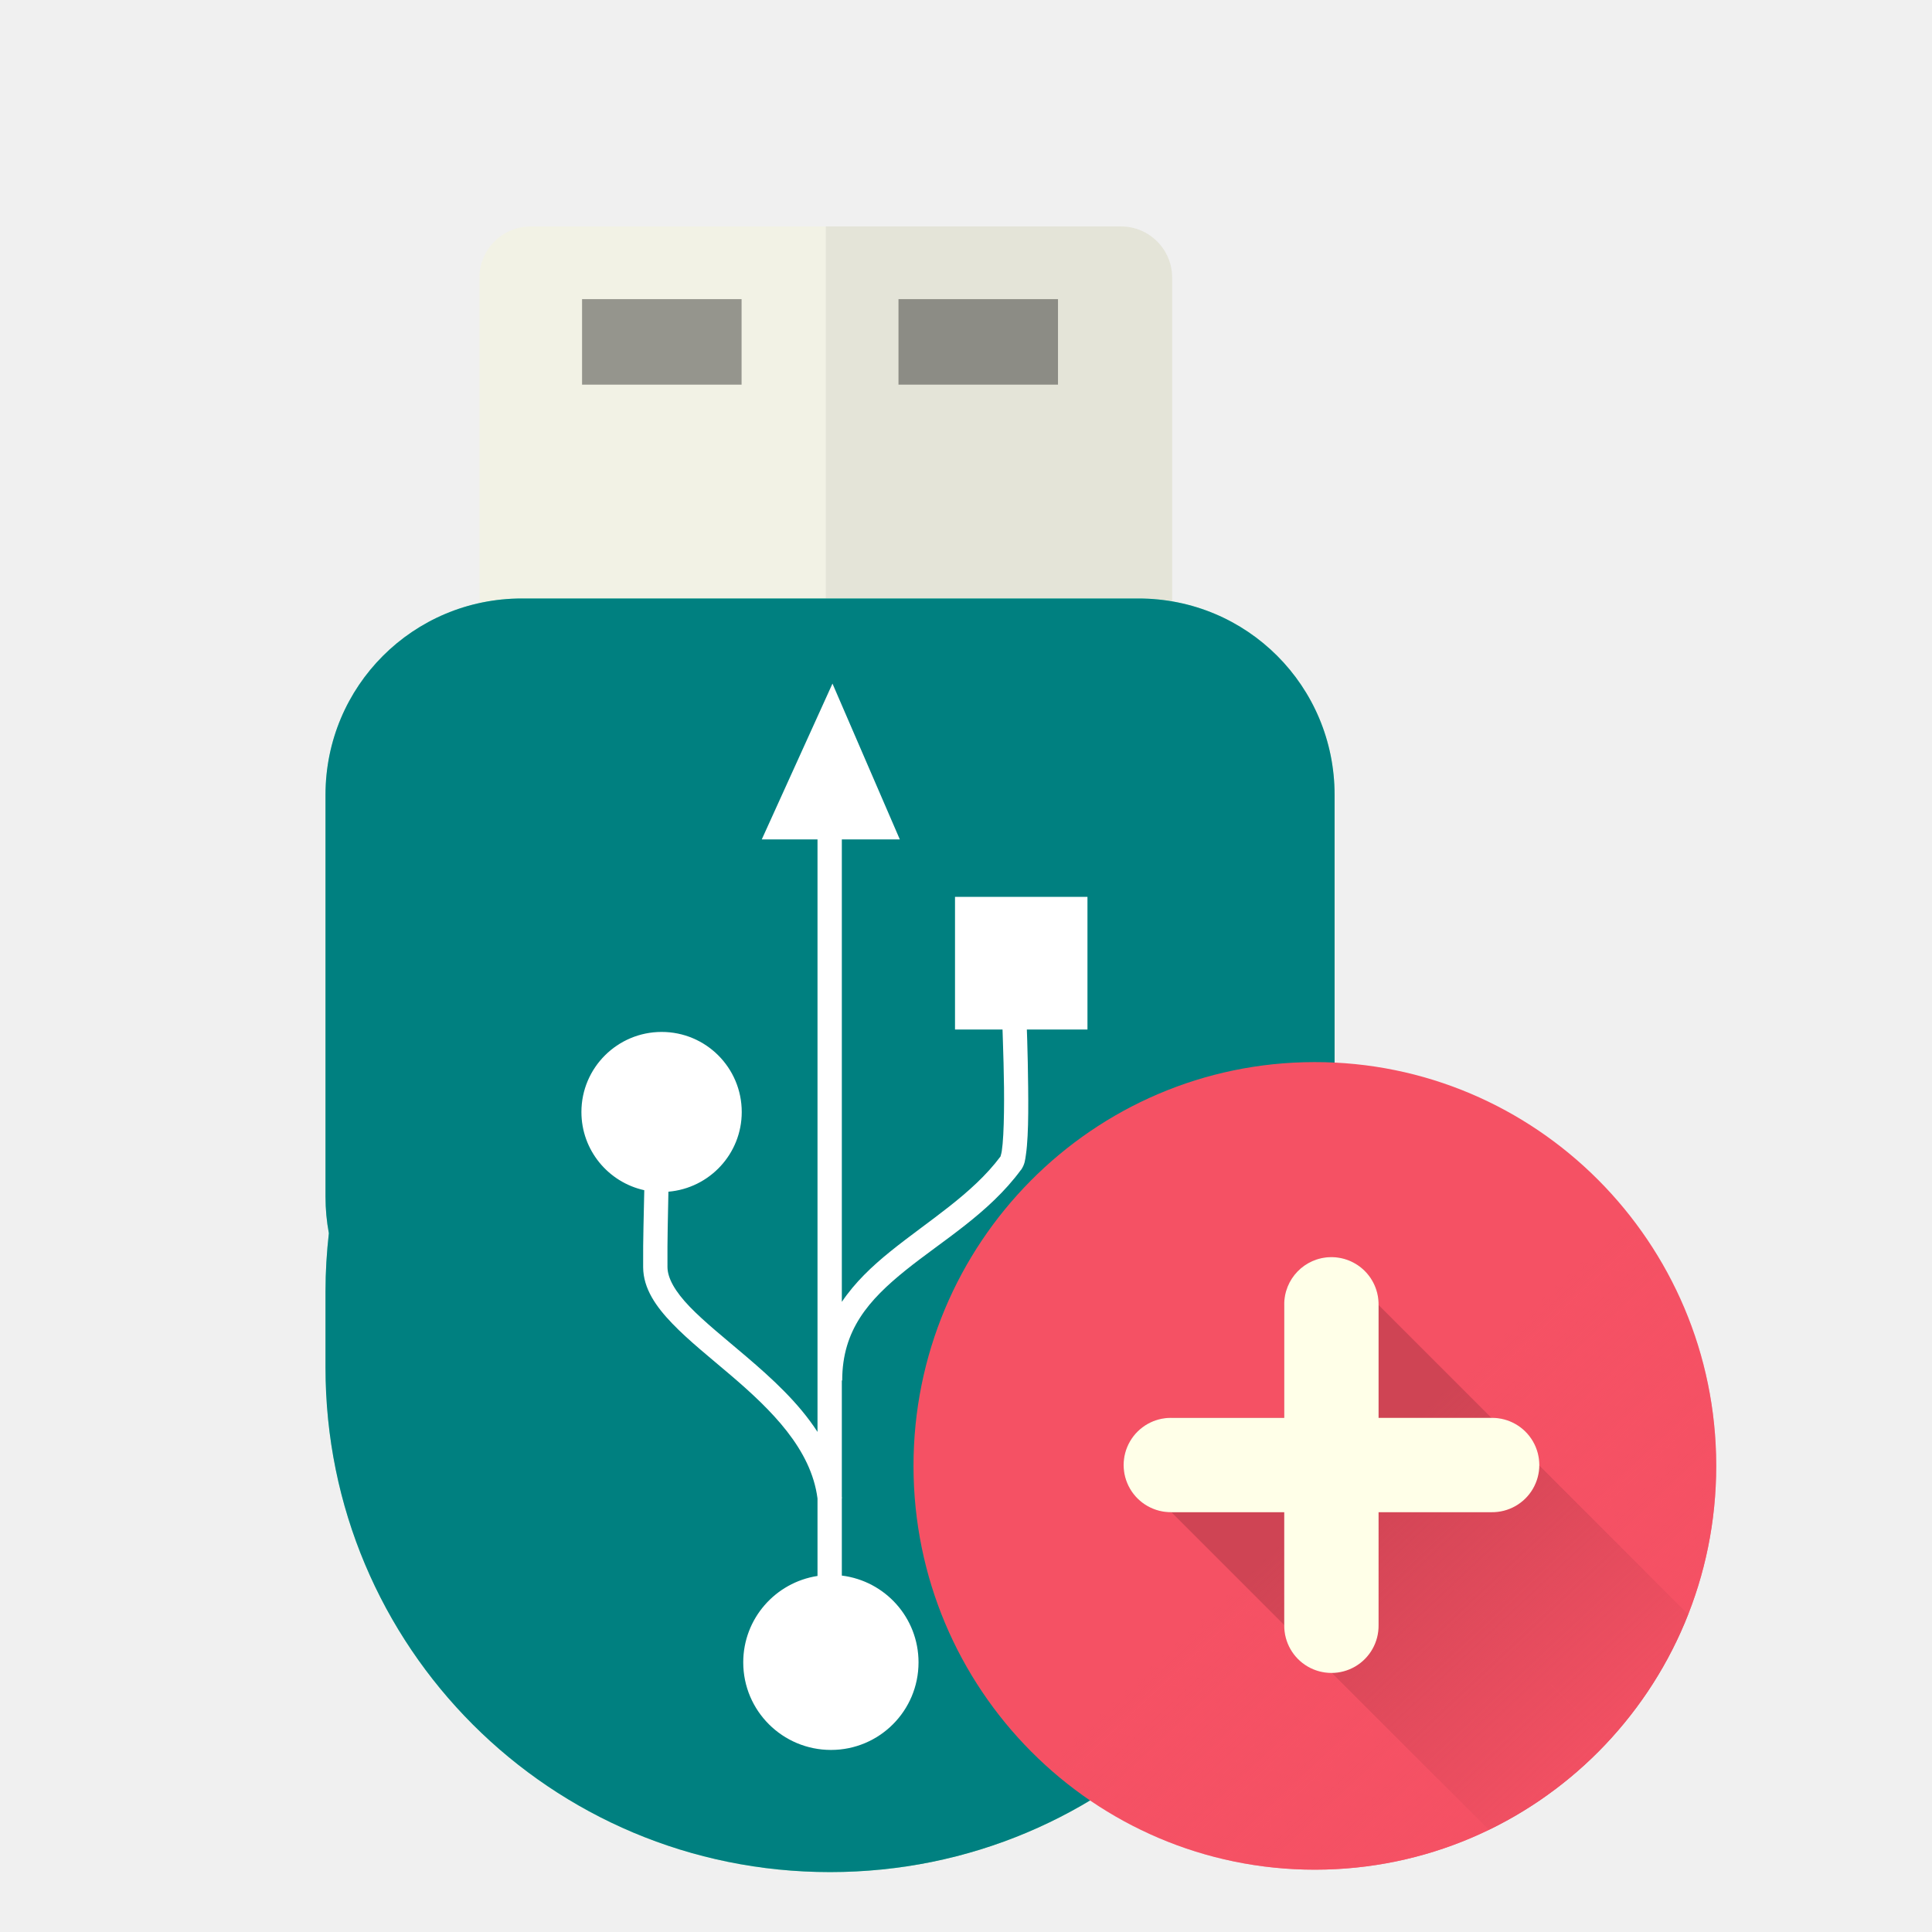
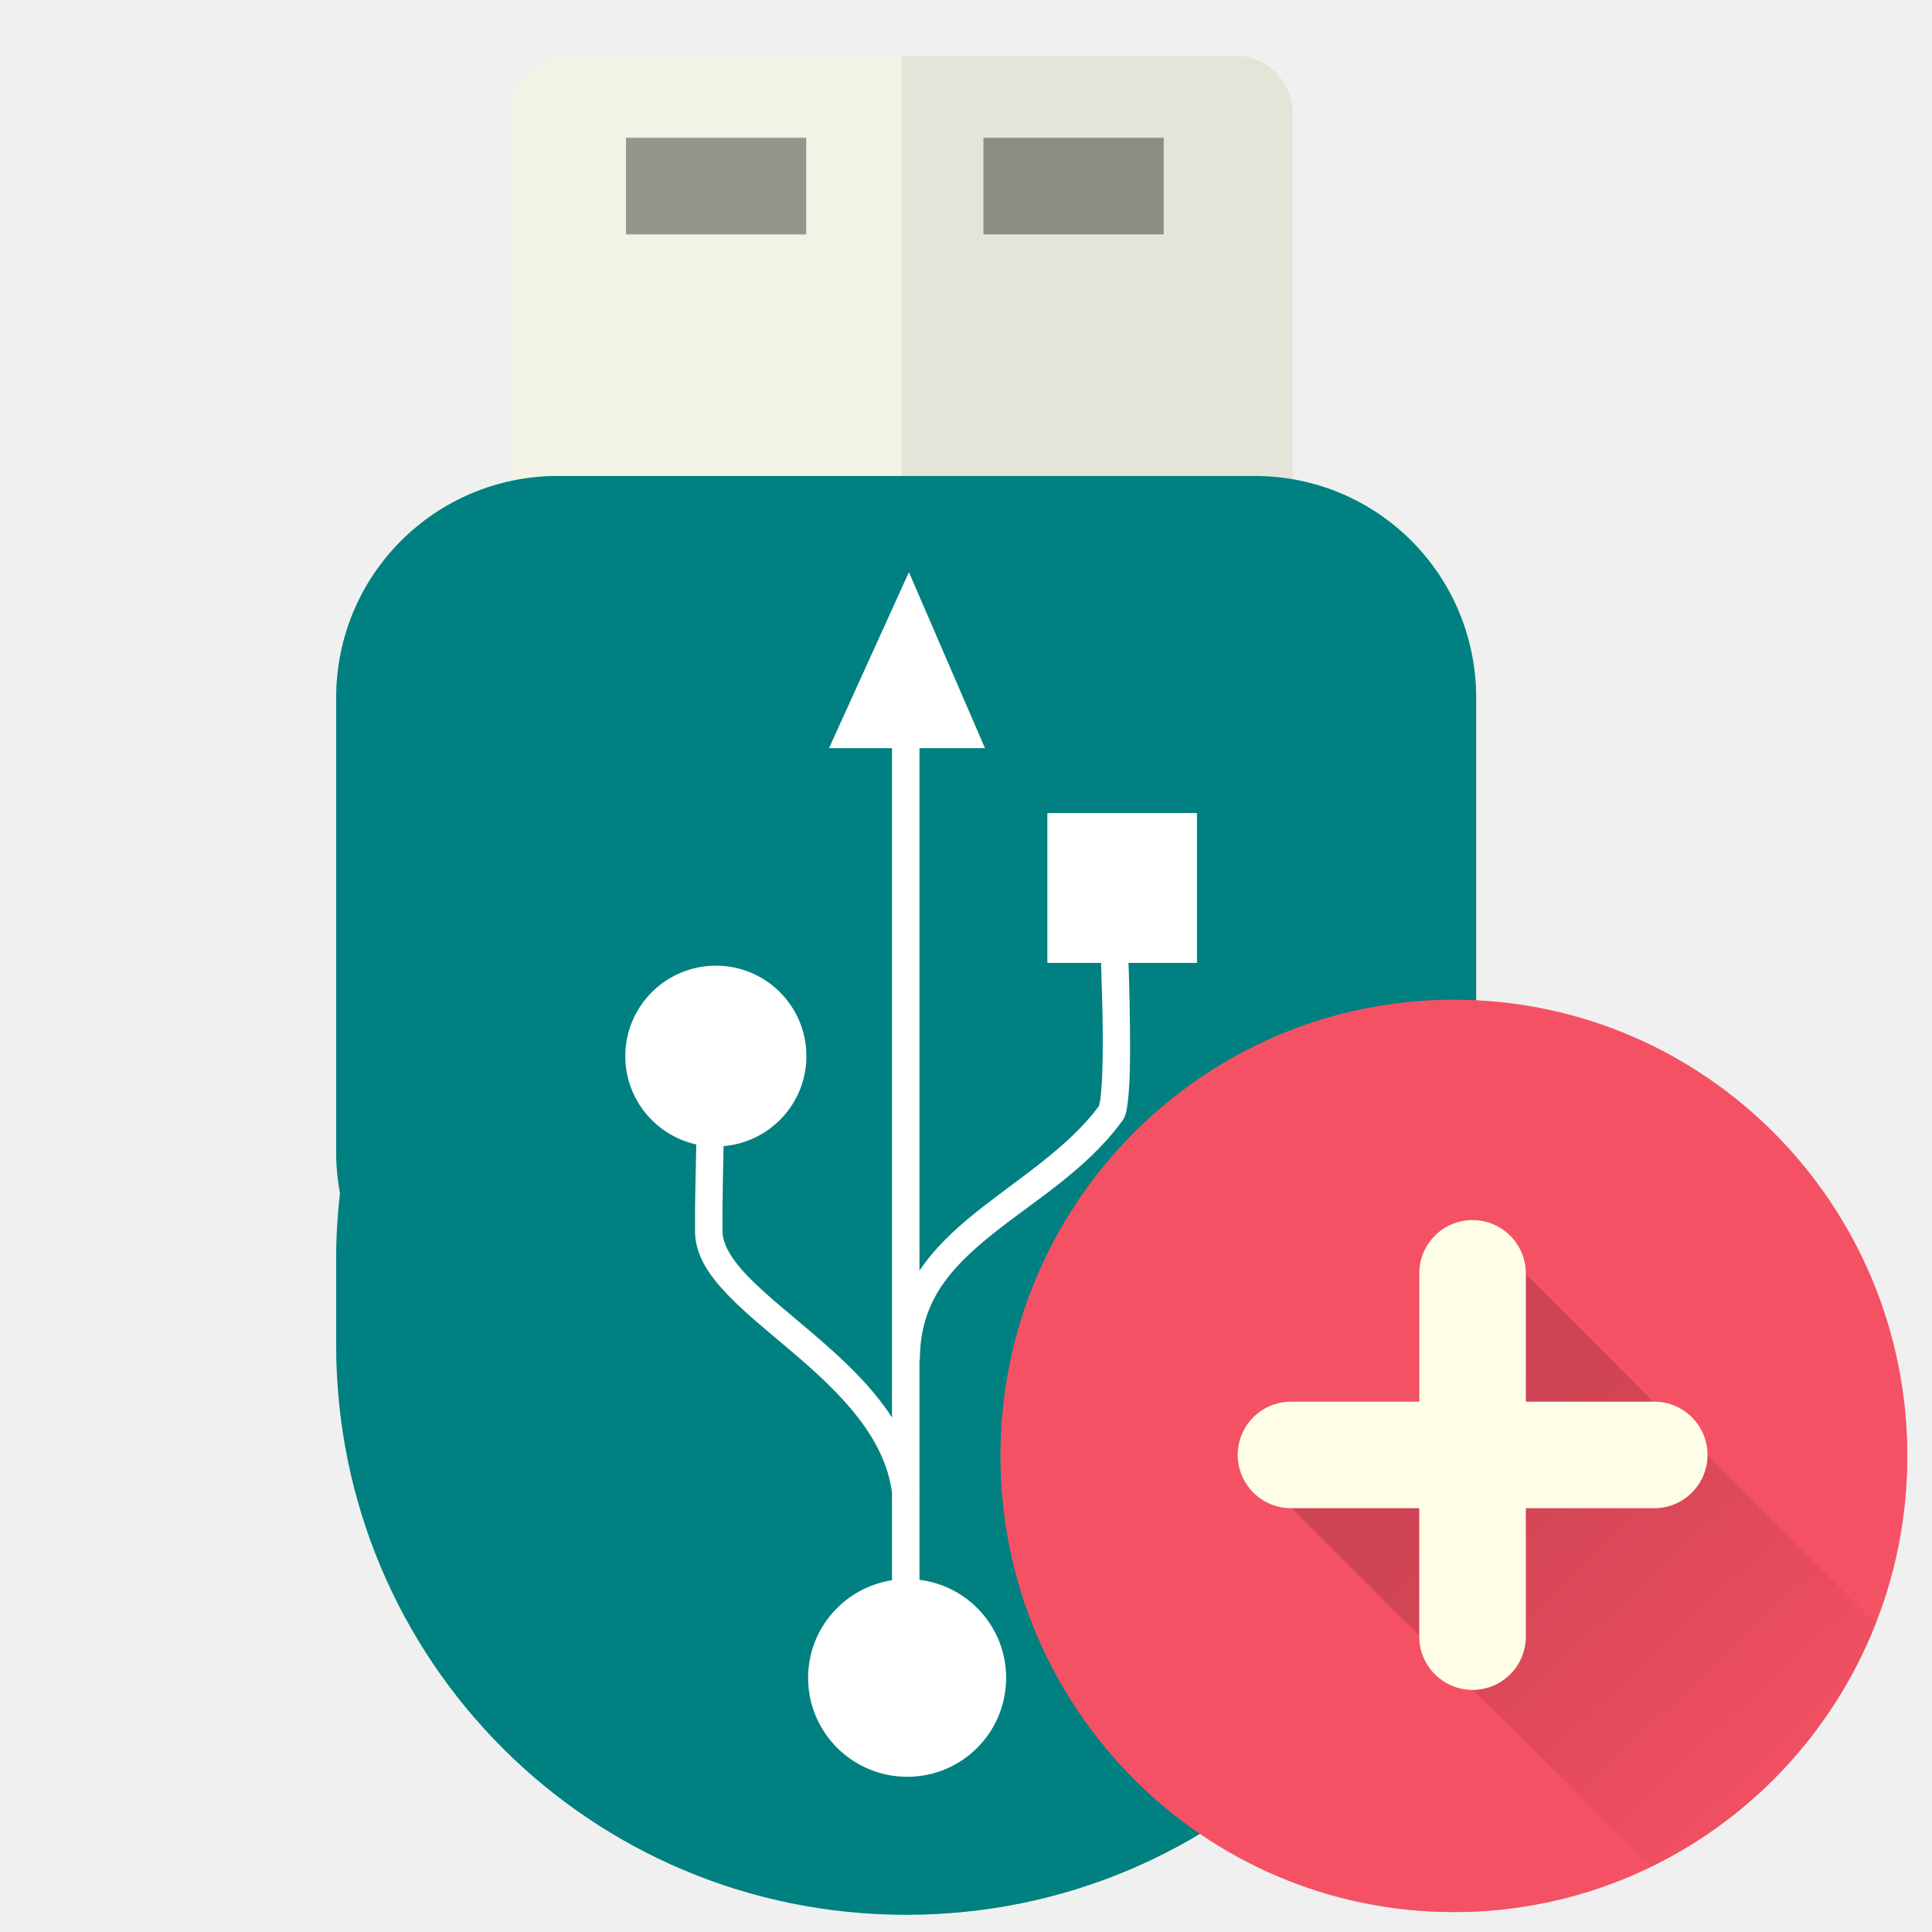
<svg xmlns="http://www.w3.org/2000/svg" xmlns:xlink="http://www.w3.org/1999/xlink" width="512" height="512" id="svg2" version="1.1">
  <defs id="defs4">
    <linearGradient id="linearGradient4803">
      <stop style="stop-color:#f55164;stop-opacity:1;" offset="0" id="stop4805" />
      <stop style="stop-color:#f55164;stop-opacity:0;" offset="1" id="stop4807" />
    </linearGradient>
    <linearGradient id="linearGradient4114">
      <stop id="stop4116" offset="0" style="stop-color:#8ef2c6;stop-opacity:1;" />
      <stop id="stop4118" offset="1" style="stop-color:#8ef2c6;stop-opacity:0;" />
    </linearGradient>
    <linearGradient id="linearGradient3783">
      <stop style="stop-color:#000000;stop-opacity:1;" offset="0" id="stop3785" />
      <stop style="stop-color:#fb5549;stop-opacity:0;" offset="1" id="stop3787" />
    </linearGradient>
    <linearGradient xlink:href="#linearGradient3783" id="linearGradient3789" x1="-3045.61" y1="379.882" x2="-1068.817" y2="1369.831" gradientUnits="userSpaceOnUse" />
    <clipPath clipPathUnits="userSpaceOnUse" id="clipPath3793">
      <path d="m -937.143,872.362 a 762.857,762.857 0 1 1 -1525.714,0 762.857,762.857 0 1 1 1525.714,0 z" id="path3795" style="fill:#fb5549;fill-opacity:1;fill-rule:evenodd;stroke:none" />
    </clipPath>
    <linearGradient xlink:href="#linearGradient3783" id="linearGradient3821" gradientUnits="userSpaceOnUse" x1="-3045.61" y1="379.882" x2="-1068.817" y2="1369.831" />
    <clipPath id="clipPath4108" clipPathUnits="userSpaceOnUse">
      <path id="path4110" d="m 138.316,698.965 c -28.833,0 -52.056,23.223 -52.056,52.056 l 0,106.492 c 0,3.304 0.309,6.538 0.892,9.668 -0.57,5.034 -0.892,10.177 -0.892,15.369 l 0,20.228 c 0,74.079 59.631,133.71 133.71,133.71 74.079,0 133.71,-59.631 133.71,-133.71 l 0,-20.228 c 0,-5.226 -0.315,-10.401 -0.892,-15.468 0.571,-3.099 0.892,-6.299 0.892,-9.568 l 0,-106.492 c 0,-28.833 -23.173,-52.056 -52.007,-52.056 l -163.357,0 z" style="color:#000000;fill:#81ff99;fill-opacity:1;fill-rule:evenodd;stroke:none;stroke-width:50.8;marker:none;visibility:visible;display:inline;overflow:visible;enable-background:accumulate" />
    </clipPath>
    <clipPath clipPathUnits="userSpaceOnUse" id="clipPath4355">
      <path id="path4357" stroke-miterlimit="2" d="m 454.813,388.273 c -0.11,-59.081 -47.789,-106.892 -106.513,-106.808 -58.723,0.084 -106.268,48.031 -106.213,107.111 0.055,59.08 47.69,106.936 106.413,106.91 58.724,-0.029 106.313,-47.931 106.313,-107.011" style="fill:#f55164;fill-opacity:1;fill-rule:evenodd;stroke:#000000;stroke-width:0;stroke-linecap:square;stroke-linejoin:miter;stroke-miterlimit:2" />
    </clipPath>
    <clipPath clipPathUnits="userSpaceOnUse" id="clipPath4797">
      <path id="path4799" stroke-miterlimit="2" d="m 454.813,928.635 c -0.11,-59.081 -47.789,-106.892 -106.513,-106.808 -58.723,0.084 -106.268,48.031 -106.213,107.111 0.055,59.08 47.69,106.936 106.413,106.91 58.724,-0.029 106.313,-47.931 106.313,-107.011" style="fill:#f55164;fill-opacity:1;fill-rule:evenodd;stroke:#000000;stroke-width:0;stroke-linecap:square;stroke-linejoin:miter;stroke-miterlimit:2" />
    </clipPath>
-     <linearGradient xlink:href="#linearGradient4803" id="linearGradient4809" x1="432.299" y1="1010.861" x2="357.939" y2="931.666" gradientUnits="userSpaceOnUse" />
+     <linearGradient xlink:href="#linearGradient4803" id="linearGradient4809" x1="432.299" y1="1010.861" x2="357.939" y2="931.666" gradientUnits="userSpaceOnUse" gradientTransform="matrix(1.129709,0,0,1.129709,-8.360287,-123.1285)" />
  </defs>
  <g id="layer1" transform="translate(0,-540.3622)">
-     <rect style="color:#000000;fill:#f2f2e5;fill-opacity:1;fill-rule:evenodd;stroke:none;stroke-width:50.8;marker:none;visibility:visible;display:inline;overflow:visible;enable-background:accumulate" id="rect3808" width="183.578" height="131.451" x="127.055" y="600.37" ry="13.598" />
-     <path style="color:#000000;fill:#000000;fill-opacity:0.06;fill-rule:evenodd;stroke:none;stroke-width:50.8;marker:none;visibility:visible;display:inline;overflow:visible;enable-background:accumulate" d="m 218.844,600.37 78.191,0 c 7.533,0 13.598,6.065 13.598,13.598 l 0,104.254 c 0,7.533 -6.065,13.598 -13.598,13.598 l -78.191,0 z" id="rect3810" />
-     <path style="color:#000000;fill:#8ef2c6;fill-opacity:1;fill-rule:evenodd;stroke:none;stroke-width:50.8;marker:none;visibility:visible;display:inline;overflow:visible;enable-background:accumulate" d="m 138.316,698.965 c -28.833,0 -52.056,23.223 -52.056,52.056 l 0,106.492 c 0,3.304 0.309,6.538 0.892,9.668 -0.57,5.034 -0.892,10.177 -0.892,15.369 l 0,20.228 c 0,74.079 59.631,133.71 133.71,133.71 74.079,0 133.71,-59.631 133.71,-133.71 l 0,-20.228 c 0,-5.226 -0.315,-10.401 -0.892,-15.468 0.571,-3.099 0.892,-6.299 0.892,-9.568 l 0,-106.492 c 0,-28.833 -23.173,-52.056 -52.007,-52.056 l -163.357,0 z" id="rect2993" />
-     <g style="opacity:0.135" clip-path="url(#clipPath4108)" id="g3905">
-       <g style="font-size:medium;font-style:normal;font-variant:normal;font-weight:normal;font-stretch:normal;text-indent:0;text-align:start;text-decoration:none;line-height:normal;letter-spacing:normal;word-spacing:normal;text-transform:none;direction:ltr;block-progression:tb;writing-mode:lr-tb;text-anchor:start;baseline-shift:baseline;color:#000000;fill:#000000;fill-opacity:1;stroke:none;stroke-width:4.057;marker:none;visibility:visible;display:inline;overflow:visible;enable-background:accumulate;font-family:Sans;-inkscape-font-specification:Sans" id="g3907">
-         <path d="M220.614 721.523L201.874 762.821L414.006 974.953L432.746 933.655Z" id="path3909" />
-         <path d="M201.874 762.821L216.648 762.821L428.78 974.953L414.006 974.953Z" id="path3911" />
-         <path d="M216.648 762.821L216.648 919.832L428.78 1131.964L428.78 974.953Z" id="path3913" />
-         <path d="M216.648 919.832C213.991 915.722 210.742 911.976 207.272 908.506L419.404 1120.638C422.874 1124.108 426.123 1127.854 428.78 1131.964Z" id="path3915" />
-         <path d="M207.272 908.506C204.19 905.423 200.932 902.559 197.759 899.853L409.891 1111.985C413.064 1114.691 416.322 1117.555 419.404 1120.638Z" id="path3917" />
-         <path d="M197.759 899.853C192.474 895.344 187.336 891.228 183.527 887.418L395.659 1099.551C399.468 1103.36 404.606 1107.476 409.891 1111.985Z" id="path3919" />
-         <path d="M183.527 887.418C183.274 887.166 183.027 886.915 182.787 886.665L394.919 1098.797C395.159 1099.047 395.406 1099.298 395.659 1099.551Z" id="path3921" />
-         <path d="M182.787 886.665C178.919 882.647 176.907 879.12 176.887 876.155L389.019 1088.287C389.039 1091.252 391.051 1094.779 394.919 1098.797Z" id="path3923" />
-         <path d="M176.887 876.155C176.833 868.256 177.017 863.255 177.135 856.175L389.267 1068.307C389.149 1075.387 388.965 1080.388 389.019 1088.287Z" id="path3925" />
-         <path d="M177.135 856.175C188.006 855.251 196.569 846.165 196.569 835.055L408.701 1047.187C408.701 1058.297 400.138 1067.383 389.267 1068.307Z" id="path3927" />
-         <path d="M196.569 835.055C196.569 828.938 193.985 823.428 189.847 819.557L401.979 1031.689C406.117 1035.56 408.701 1041.07 408.701 1047.187Z" id="path3929" />
-         <path d="M189.847 819.557C186.055 816.008 180.957 813.836 175.35 813.836L387.482 1025.968C393.089 1025.968 398.187 1028.14 401.979 1031.689Z" id="path3931" />
-         <path d="M175.35 813.836C163.627 813.836 154.082 823.332 154.082 835.055L366.214 1047.187C366.214 1035.464 375.759 1025.968 387.482 1025.968Z" id="path3933" />
-         <path d="M154.082 835.055C154.082 840.91 156.458 846.209 160.296 850.047L372.428 1062.179C368.59 1058.341 366.214 1053.042 366.214 1047.187Z" id="path3935" />
-         <path d="M160.296 850.047C163.111 852.862 166.712 854.892 170.74 855.778L382.872 1067.91C378.844 1067.024 375.243 1064.994 372.428 1062.179Z" id="path3937" />
-         <path d="M170.74 855.778C170.623 862.995 170.386 868.028 170.442 876.204L382.574 1088.336C382.518 1080.16 382.755 1075.127 382.872 1067.91Z" id="path3939" />
-         <path d="M170.442 876.204C170.481 881.845 173.845 886.627 178.176 891.127L390.308 1103.259C385.977 1098.759 382.613 1093.977 382.574 1088.336Z" id="path3941" />
-         <path d="M178.176 891.127C178.467 891.429 178.764 891.731 179.065 892.033L391.197 1104.165C390.896 1103.863 390.599 1103.561 390.308 1103.259Z" id="path3943" />
-         <path d="M179.065 892.033C183.254 896.221 188.434 900.359 193.595 904.761L405.727 1116.893C400.566 1112.491 395.386 1108.353 391.197 1104.165Z" id="path3945" />
-         <path d="M193.595 904.761C196.627 907.347 199.627 910.016 202.413 912.802L414.545 1124.934C411.759 1122.148 408.759 1119.479 405.727 1116.893Z" id="path3947" />
-         <path d="M202.413 912.802C209.642 920.031 215.437 928.052 216.648 937.482L428.78 1149.614C427.569 1140.184 421.774 1132.163 414.545 1124.934Z" id="path3949" />
-         <path d="M216.648 937.482L216.648 958.007L428.78 1170.139L428.78 1149.614Z" id="path3951" />
-         <path d="M216.648 958.007C205.511 959.722 196.966 969.294 196.966 980.912L409.098 1193.044C409.098 1181.426 417.643 1171.854 428.78 1170.139Z" id="path3953" />
-         <path d="M196.966 980.912C196.966 987.314 199.562 993.105 203.756 997.3L415.888 1209.432C411.694 1205.237 409.098 1199.446 409.098 1193.044Z" id="path3955" />
-         <path d="M203.756 997.3C207.968 1001.511 213.791 1004.114 220.218 1004.114L432.35 1216.246C425.923 1216.246 420.1 1213.643 415.888 1209.432Z" id="path3957" />
-         <path d="M220.218 1004.114C233.048 1004.114 243.42 993.741 243.42 980.912L455.552 1193.044C455.552 1205.873 445.18 1216.246 432.35 1216.246Z" id="path3959" />
-         <path d="M243.42 980.912C243.42 974.505 240.832 968.719 236.642 964.529L448.774 1176.661C452.964 1180.851 455.552 1186.637 455.552 1193.044Z" id="path3961" />
-         <path d="M236.642 964.529C233.081 960.968 228.363 958.561 223.093 957.908L435.225 1170.04C440.495 1170.693 445.213 1173.1 448.774 1176.661Z" id="path3963" />
-         <path d="M223.093 957.908L223.093 937.383L435.225 1149.515L435.225 1170.04Z" id="path3965" />
-         <path d="M223.093 937.383L223.143 937.383L435.275 1149.515L435.225 1149.515Z" id="path3967" />
-         <path d="M223.143 937.383C223.13 937.264 223.107 937.154 223.093 937.036L435.225 1149.168C435.239 1149.286 435.262 1149.396 435.275 1149.515Z" id="path3969" />
-         <path d="M223.093 937.036L223.093 906.198L435.225 1118.331L435.225 1149.168Z" id="path3971" />
-         <path d="M223.093 906.198L223.193 906.198L435.325 1118.331L435.225 1118.331Z" id="path3973" />
-         <path d="M223.193 906.198C223.193 892.786 230.253 884.854 239.999 876.997L452.131 1089.129C442.385 1096.986 435.325 1104.918 435.325 1118.331Z" id="path3975" />
-         <path d="M239.999 876.997C249.745 869.141 262.075 861.918 270.539 850.424L482.671 1062.556C474.207 1074.05 461.877 1081.273 452.131 1089.129Z" id="path3977" />
-         <path d="M270.539 850.424L270.589 850.374L482.721 1062.506L482.671 1062.556Z" id="path3979" />
-         <path d="M270.589 850.374L270.638 850.325L482.77 1062.457L482.721 1062.506Z" id="path3981" />
-         <path d="M270.638 850.325C271.603 848.872 271.663 847.785 271.878 846.358L484.01 1058.49C483.795 1059.917 483.735 1061.004 482.77 1062.457Z" id="path3983" />
-         <path d="M271.878 846.358C272.092 844.932 272.224 843.282 272.324 841.401L484.456 1053.533C484.356 1055.414 484.225 1057.064 484.01 1058.49Z" id="path3985" />
-         <path d="M272.324 841.401C272.524 837.637 272.519 833.081 272.473 828.56L484.605 1040.692C484.651 1045.213 484.656 1049.769 484.456 1053.533Z" id="path3987" />
-         <path d="M272.473 828.56C272.427 824.04 272.335 819.575 272.225 816.116L484.357 1028.248C484.467 1031.707 484.559 1036.172 484.605 1040.692Z" id="path3989" />
-         <path d="M272.225 816.116C272.174 814.522 272.16 814.299 272.125 813.191L484.258 1025.323C484.292 1026.431 484.306 1026.654 484.357 1028.248Z" id="path3991" />
-         <path d="M272.125 813.191L288.189 813.191L500.321 1025.323L484.258 1025.323Z" id="path3993" />
-         <path d="M288.189 813.191L288.189 778.041L500.321 990.173L500.321 1025.323Z" id="path3995" />
-         <path d="M288.189 778.041L253.088 778.041L465.22 990.173L500.321 990.173Z" id="path3997" />
-         <path d="M253.088 778.041L253.088 813.191L465.22 1025.323L465.22 990.173Z" id="path3999" />
-         <path d="M253.088 813.191L265.68 813.191L477.812 1025.323L465.22 1025.323Z" id="path4001" />
-         <path d="M265.68 813.191C265.716 814.26 265.727 814.676 265.78 816.315L477.912 1028.447C477.859 1026.808 477.848 1026.392 477.812 1025.323Z" id="path4003" />
-         <path d="M265.78 816.315C265.889 819.748 266.032 824.162 266.077 828.61L478.209 1040.742C478.164 1036.294 478.021 1031.88 477.912 1028.447Z" id="path4005" />
-         <path d="M266.077 828.61C266.122 833.057 266.066 837.537 265.879 841.054L478.011 1053.186C478.198 1049.669 478.254 1045.189 478.209 1040.742Z" id="path4007" />
-         <path d="M265.879 841.054C265.785 842.812 265.646 844.33 265.482 845.416L477.614 1057.548C477.778 1056.462 477.917 1054.944 478.011 1053.186Z" id="path4009" />
-         <path d="M265.482 845.416C265.364 846.202 265.127 846.797 265.135 846.854L477.267 1058.986C477.259 1058.929 477.496 1058.334 477.614 1057.548Z" id="path4011" />
-         <path d="M265.135 846.854C257.695 856.811 246.16 863.787 235.984 871.99L448.116 1084.122C458.292 1075.919 469.827 1068.943 477.267 1058.986Z" id="path4013" />
-         <path d="M235.984 871.99C231.132 875.901 226.557 880.226 223.094 885.376L435.226 1097.508C438.689 1092.358 443.264 1088.033 448.116 1084.122Z" id="path4015" />
-         <path d="M223.094 885.376L223.094 762.821L435.226 974.953L435.226 1097.508Z" id="path4017" />
-         <path d="M223.094 762.821L238.463 762.821L450.595 974.953L435.226 974.953Z" id="path4019" />
-         <path d="M238.463 762.821L220.615 721.523L432.747 933.655L450.595 974.953Z" id="path4021" />
+     <rect style="color:#000000;display:inline;overflow:visible;visibility:visible;fill:#f2f2e5;fill-opacity:1;fill-rule:evenodd;stroke:none;stroke-width:57.389;marker:none;enable-background:accumulate" id="rect3808" width="207.39" height="148.501" x="135.175" y="555.115" ry="15.362" />
+     <path style="color:#000000;display:inline;overflow:visible;visibility:visible;fill:#000000;fill-opacity:0.06;fill-rule:evenodd;stroke:none;stroke-width:57.389;marker:none;enable-background:accumulate" d="m 238.87,555.115 h 88.333 c 8.511,0 15.362,6.852 15.362,15.362 v 117.777 c 0,8.511 -6.852,15.362 -15.362,15.362 h -88.333 z" id="rect3810" />
+     <path style="color:#000000;display:inline;overflow:visible;visibility:visible;fill:#8ef2c6;fill-opacity:1;fill-rule:evenodd;stroke:none;stroke-width:57.389;marker:none;enable-background:accumulate" d="m 147.897,666.499 c -32.573,0 -58.808,26.235 -58.808,58.808 v 120.305 c 0,3.732 0.349,7.386 1.008,10.922 -0.644,5.687 -1.008,11.497 -1.008,17.362 v 22.851 c 0,83.688 67.365,151.053 151.054,151.053 83.688,0 151.054,-67.365 151.054,-151.053 v -22.851 c 0,-5.904 -0.355,-11.751 -1.008,-17.474 0.645,-3.501 1.008,-7.116 1.008,-10.81 V 725.308 c 0,-32.573 -26.179,-58.808 -58.752,-58.808 z" id="rect2993" />
+     <g style="opacity:0.135" clip-path="url(#clipPath4108)" id="g3905" transform="matrix(1.129709,0,0,1.129709,-8.360287,-123.1285)">
+       <g style="color:#000000;font-style:normal;font-variant:normal;font-weight:normal;font-stretch:normal;font-size:medium;line-height:normal;font-family:Sans;-inkscape-font-specification:Sans;text-indent:0;text-align:start;text-decoration:none;text-decoration-line:none;letter-spacing:normal;word-spacing:normal;text-transform:none;writing-mode:lr-tb;direction:ltr;baseline-shift:baseline;text-anchor:start;display:inline;overflow:visible;visibility:visible;fill:#000000;fill-opacity:1;stroke:none;stroke-width:4.057;marker:none;enable-background:accumulate" id="g3907">
+         <path d="m 220.614,721.523 -18.74,41.298 212.132,212.132 18.74,-41.298 z" id="path3909" />
+         <path d="m 201.874,762.821 h 14.774 L 428.78,974.953 h -14.774 z" id="path3911" />
+         <path d="M 216.648,762.821 V 919.832 L 428.78,1131.964 V 974.953 Z" id="path3913" />
+         <path d="m 216.648,919.832 c -2.658,-4.11 -5.906,-7.857 -9.376,-11.326 l 212.132,212.132 c 3.47,3.47 6.718,7.216 9.376,11.326 z" id="path3915" />
+         <path d="m 207.272,908.506 c -3.083,-3.083 -6.34,-5.947 -9.513,-8.653 l 212.132,212.132 c 3.173,2.706 6.43,5.571 9.513,8.653 z" id="path3917" />
+         <path d="m 197.759,899.853 c -5.286,-4.508 -10.424,-8.625 -14.233,-12.434 l 212.132,212.132 c 3.809,3.809 8.947,7.926 14.233,12.434 z" id="path3919" />
+         <path d="m 183.527,887.418 c -0.252,-0.252 -0.499,-0.504 -0.74,-0.753 l 212.132,212.132 c 0.24,0.25 0.487,0.501 0.74,0.753 z" id="path3921" />
+         <path d="m 182.787,886.665 c -3.868,-4.018 -5.88,-7.545 -5.9,-10.51 l 212.132,212.132 c 0.02,2.965 2.032,6.492 5.9,10.51 z" id="path3923" />
+         <path d="m 176.887,876.155 c -0.054,-7.898 0.13,-12.899 0.248,-19.98 L 389.267,1068.307 c -0.118,7.08 -0.302,12.081 -0.248,19.98 z" id="path3925" />
+         <path d="m 177.135,856.175 c 10.871,-0.924 19.434,-10.01 19.434,-21.12 l 212.132,212.132 c 0,11.11 -8.564,20.196 -19.434,21.12 z" id="path3927" />
+         <path d="m 196.569,835.055 c 0,-6.117 -2.585,-11.627 -6.722,-15.498 l 212.132,212.132 c 4.137,3.872 6.722,9.382 6.722,15.498 z" id="path3929" />
+         <path d="m 189.847,819.557 c -3.793,-3.549 -8.89,-5.721 -14.497,-5.721 L 387.482,1025.968 c 5.607,0 10.704,2.172 14.497,5.721 z" id="path3931" />
+         <path d="m 175.35,813.836 c -11.724,0 -21.269,9.496 -21.269,21.219 L 366.214,1047.187 c 0,-11.724 9.545,-21.219 21.269,-21.219 z" id="path3933" />
+         <path d="m 154.082,835.055 c 0,5.855 2.376,11.154 6.214,14.992 l 212.132,212.132 c -3.838,-3.838 -6.214,-9.137 -6.214,-14.992 z" id="path3935" />
+         <path d="m 160.296,850.047 c 2.815,2.815 6.416,4.844 10.444,5.731 l 212.132,212.132 c -4.028,-0.887 -7.629,-2.916 -10.444,-5.731 z" id="path3937" />
+         <path d="m 170.74,855.778 c -0.116,7.217 -0.353,12.25 -0.297,20.426 l 212.132,212.132 c -0.056,-8.176 0.181,-13.209 0.297,-20.426 z" id="path3939" />
+         <path d="m 170.442,876.204 c 0.038,5.64 3.402,10.423 7.734,14.923 L 390.308,1103.259 c -4.332,-4.5 -7.696,-9.282 -7.734,-14.923 z" id="path3941" />
+         <path d="m 178.176,891.127 c 0.291,0.302 0.587,0.604 0.889,0.906 l 212.132,212.132 c -0.302,-0.301 -0.598,-0.603 -0.889,-0.906 z" id="path3943" />
+         <path d="m 179.065,892.033 c 4.189,4.189 9.369,8.327 14.53,12.728 l 212.132,212.132 c -5.16,-4.402 -10.341,-8.54 -14.53,-12.728 z" id="path3945" />
+         <path d="m 193.595,904.761 c 3.032,2.586 6.032,5.255 8.818,8.041 l 212.132,212.132 c -2.787,-2.787 -5.786,-5.455 -8.818,-8.041 z" id="path3947" />
+         <path d="m 202.413,912.802 c 7.229,7.229 13.024,15.25 14.235,24.68 L 428.78,1149.614 c -1.211,-9.429 -7.006,-17.451 -14.235,-24.68 z" id="path3949" />
+         <path d="m 216.648,937.482 v 20.525 L 428.78,1170.139 v -20.525 z" id="path3951" />
+         <path d="m 216.648,958.007 c -11.137,1.715 -19.682,11.287 -19.682,22.905 L 409.098,1193.044 c 0,-11.617 8.545,-21.189 19.682,-22.905 z" id="path3953" />
+         <path d="m 196.966,980.912 c 0,6.403 2.595,12.193 6.79,16.388 l 212.132,212.132 c -4.195,-4.195 -6.79,-9.986 -6.79,-16.388 z" id="path3955" />
+         <path d="m 203.756,997.3 c 4.211,4.211 10.034,6.814 16.461,6.814 l 212.132,212.132 c -6.427,0 -12.25,-2.603 -16.461,-6.814 z" id="path3957" />
+         <path d="m 220.218,1004.114 c 12.83,0 23.202,-10.372 23.202,-23.202 l 212.132,212.132 c 0,12.83 -10.372,23.202 -23.202,23.202 z" id="path3959" />
+         <path d="m 243.42,980.912 c 0,-6.406 -2.588,-12.193 -6.778,-16.382 l 212.132,212.132 c 4.189,4.189 6.778,9.976 6.778,16.382 z" id="path3961" />
+         <path d="m 236.642,964.529 c -3.561,-3.561 -8.28,-5.969 -13.549,-6.622 l 212.132,212.132 c 5.269,0.653 9.988,3.06 13.549,6.622 z" id="path3963" />
+         <path d="m 223.093,957.908 v -20.525 l 212.132,212.132 v 20.525 z" id="path3965" />
+         <path d="m 223.093,937.383 h 0.05 l 212.132,212.132 h -0.05 z" id="path3967" />
+         <path d="m 223.143,937.383 c -0.013,-0.119 -0.036,-0.229 -0.05,-0.347 l 212.132,212.132 c 0.014,0.118 0.037,0.228 0.05,0.347 z" id="path3969" />
+         <path d="m 223.093,937.036 v -30.837 l 212.132,212.132 v 30.837 z" id="path3971" />
+         <path d="m 223.093,906.198 h 0.099 l 212.132,212.132 h -0.099 z" id="path3973" />
+         <path d="m 223.193,906.198 c 0,-13.412 7.061,-21.345 16.807,-29.201 l 212.132,212.132 c -9.746,7.856 -16.807,15.789 -16.807,29.201 z" id="path3975" />
+         <path d="m 239.999,876.997 c 9.746,-7.856 22.075,-15.079 30.54,-26.573 L 482.671,1062.556 c -8.464,11.494 -20.794,18.717 -30.54,26.573 z" id="path3977" />
+         <path d="m 270.539,850.424 0.05,-0.05 212.132,212.132 -0.05,0.05 z" id="path3979" />
+         <path d="m 270.589,850.374 0.05,-0.05 212.132,212.132 -0.05,0.05 z" id="path3981" />
+         <path d="m 270.638,850.325 c 0.964,-1.453 1.025,-2.54 1.239,-3.966 l 212.132,212.132 c -0.215,1.426 -0.275,2.514 -1.239,3.966 z" id="path3983" />
+         <path d="m 271.878,846.358 c 0.215,-1.426 0.346,-3.076 0.446,-4.958 l 212.132,212.132 c -0.1,1.882 -0.231,3.531 -0.446,4.958 z" id="path3985" />
+         <path d="m 272.324,841.401 c 0.2,-3.764 0.195,-8.32 0.149,-12.841 l 212.132,212.132 c 0.046,4.52 0.051,9.077 -0.149,12.841 z" id="path3987" />
+         <path d="m 272.473,828.56 c -0.046,-4.52 -0.137,-8.985 -0.248,-12.444 L 484.357,1028.248 c 0.111,3.459 0.202,7.923 0.248,12.444 z" id="path3989" />
+         <path d="m 272.225,816.116 c -0.051,-1.594 -0.064,-1.817 -0.099,-2.925 L 484.257,1025.323 c 0.035,1.108 0.048,1.331 0.099,2.925 z" id="path3991" />
+         <path d="m 272.125,813.191 h 16.063 L 500.321,1025.323 H 484.257 Z" id="path3993" />
+         <path d="m 288.189,813.191 v -35.15 l 212.132,212.132 v 35.15 z" id="path3995" />
+         <path d="m 288.189,778.041 h -35.101 l 212.132,212.132 h 35.101 z" id="path3997" />
+         <path d="m 253.088,778.041 v 35.15 l 212.132,212.132 v -35.15 z" id="path3999" />
+         <path d="m 253.088,813.191 h 12.593 l 212.132,212.132 h -12.593 z" id="path4001" />
+         <path d="m 265.68,813.191 c 0.035,1.068 0.047,1.484 0.099,3.123 l 212.132,212.132 c -0.052,-1.639 -0.064,-2.055 -0.099,-3.123 z" id="path4003" />
+         <path d="m 265.78,816.315 c 0.11,3.434 0.252,7.848 0.297,12.295 l 212.132,212.132 c -0.045,-4.447 -0.188,-8.861 -0.297,-12.295 z" id="path4005" />
+         <path d="m 266.077,828.61 c 0.045,4.447 -0.011,8.928 -0.198,12.444 L 478.011,1053.186 c 0.187,-3.516 0.244,-7.997 0.198,-12.444 z" id="path4007" />
+         <path d="m 265.879,841.054 c -0.093,1.758 -0.233,3.277 -0.397,4.363 l 212.132,212.132 c 0.164,-1.086 0.303,-2.605 0.397,-4.363 z" id="path4009" />
+         <path d="m 265.482,845.416 c -0.118,0.785 -0.355,1.381 -0.347,1.438 l 212.132,212.132 c -0.008,-0.057 0.229,-0.652 0.347,-1.438 z" id="path4011" />
+         <path d="m 265.135,846.854 c -7.44,9.957 -18.975,16.933 -29.151,25.136 l 212.132,212.132 c 10.176,-8.203 21.712,-15.179 29.151,-25.136 z" id="path4013" />
+         <path d="m 235.984,871.99 c -4.852,3.911 -9.427,8.236 -12.89,13.386 l 212.132,212.132 c 3.464,-5.149 8.038,-9.475 12.89,-13.386 z" id="path4015" />
+         <path d="M 223.094,885.376 V 762.821 l 212.132,212.132 v 122.555 z" id="path4017" />
+         <path d="M 223.094,762.821 H 238.463 L 450.595,974.953 H 435.226 Z" id="path4019" />
+         <path d="m 238.463,762.821 -17.848,-41.298 212.132,212.132 17.848,41.298 z" id="path4021" />
      </g>
-       <path id="path3879" d="m 220.614,721.523 -18.74,41.298 14.774,0 0,157.011 c -5.019,-7.761 -12.144,-14.227 -18.889,-19.98 -5.636,-4.807 -11.104,-9.169 -14.972,-13.188 -3.868,-4.018 -5.88,-7.545 -5.9,-10.51 -0.054,-7.898 0.13,-12.899 0.248,-19.98 10.871,-0.924 19.434,-10.01 19.434,-21.12 0,-11.724 -9.496,-21.219 -21.219,-21.219 -11.724,0 -21.269,9.496 -21.269,21.219 0,10.149 7.139,18.627 16.658,20.723 -0.116,7.217 -0.353,12.25 -0.297,20.426 0.038,5.64 3.402,10.423 7.734,14.923 4.332,4.5 9.887,8.915 15.419,13.634 10.898,9.295 21.375,19.657 23.053,32.721 l 0,20.525 c -11.137,1.715 -19.682,11.287 -19.682,22.905 0,12.83 10.422,23.202 23.252,23.202 12.83,0 23.202,-10.372 23.202,-23.202 0,-11.852 -8.859,-21.583 -20.327,-23.004 l 0,-20.525 0.05,0 c -0.013,-0.119 -0.036,-0.229 -0.05,-0.347 l 0,-30.837 0.099,0 c 0,-13.412 7.061,-21.345 16.807,-29.201 9.746,-7.856 22.075,-15.079 30.54,-26.573 l 0.05,-0.05 0.05,-0.05 c 0.964,-1.453 1.025,-2.54 1.239,-3.966 0.215,-1.426 0.346,-3.076 0.446,-4.958 0.2,-3.764 0.195,-8.32 0.149,-12.841 -0.046,-4.52 -0.137,-8.985 -0.248,-12.444 -0.051,-1.594 -0.064,-1.817 -0.099,-2.925 l 16.063,0 0,-35.15 -35.101,0 0,35.15 12.593,0 c 0.035,1.068 0.047,1.484 0.099,3.123 0.11,3.434 0.252,7.848 0.297,12.295 0.045,4.447 -0.011,8.928 -0.198,12.444 -0.093,1.758 -0.233,3.277 -0.397,4.363 -0.118,0.785 -0.355,1.381 -0.347,1.438 -7.44,9.957 -18.975,16.933 -29.151,25.136 -4.852,3.911 -9.427,8.236 -12.89,13.386 l 0,-122.555 15.369,0 -17.848,-41.298 z" style="font-size:medium;font-style:normal;font-variant:normal;font-weight:normal;font-stretch:normal;text-indent:0;text-align:start;text-decoration:none;line-height:normal;letter-spacing:normal;word-spacing:normal;text-transform:none;direction:ltr;block-progression:tb;writing-mode:lr-tb;text-anchor:start;baseline-shift:baseline;color:#000000;fill:#000000;fill-opacity:1;stroke:none;stroke-width:4.057;marker:none;visibility:visible;display:inline;overflow:visible;enable-background:accumulate;font-family:Sans;-inkscape-font-specification:Sans" />
+       <path id="path3879" d="m 220.614,721.523 -18.74,41.298 h 14.774 v 157.011 c -5.019,-7.761 -12.144,-14.227 -18.889,-19.98 -5.636,-4.807 -11.104,-9.169 -14.972,-13.188 -3.868,-4.018 -5.88,-7.545 -5.9,-10.51 -0.054,-7.898 0.13,-12.899 0.248,-19.98 10.871,-0.924 19.434,-10.01 19.434,-21.12 0,-11.724 -9.496,-21.219 -21.219,-21.219 -11.724,0 -21.269,9.496 -21.269,21.219 0,10.149 7.139,18.627 16.658,20.723 -0.116,7.217 -0.353,12.25 -0.297,20.426 0.038,5.64 3.402,10.423 7.734,14.923 4.332,4.5 9.887,8.915 15.419,13.634 10.898,9.295 21.375,19.657 23.053,32.721 v 20.525 c -11.137,1.715 -19.682,11.287 -19.682,22.905 0,12.83 10.422,23.202 23.252,23.202 12.83,0 23.202,-10.372 23.202,-23.202 0,-11.852 -8.859,-21.583 -20.327,-23.004 v -20.525 h 0.05 c -0.013,-0.119 -0.036,-0.229 -0.05,-0.347 v -30.837 h 0.099 c 0,-13.412 7.061,-21.345 16.807,-29.201 9.746,-7.856 22.075,-15.079 30.54,-26.573 l 0.05,-0.05 0.05,-0.05 c 0.964,-1.453 1.025,-2.54 1.239,-3.966 0.215,-1.426 0.346,-3.076 0.446,-4.958 0.2,-3.764 0.195,-8.32 0.149,-12.841 -0.046,-4.52 -0.137,-8.985 -0.248,-12.444 -0.051,-1.594 -0.064,-1.817 -0.099,-2.925 h 16.063 v -35.15 h -35.101 v 35.15 h 12.593 c 0.035,1.068 0.047,1.484 0.099,3.123 0.11,3.434 0.252,7.848 0.297,12.295 0.045,4.447 -0.011,8.928 -0.198,12.444 -0.093,1.758 -0.233,3.277 -0.397,4.363 -0.118,0.785 -0.355,1.381 -0.347,1.438 -7.44,9.957 -18.975,16.933 -29.151,25.136 -4.852,3.911 -9.427,8.236 -12.89,13.386 V 762.821 h 15.369 l -17.848,-41.298 z" style="color:#000000;font-style:normal;font-variant:normal;font-weight:normal;font-stretch:normal;font-size:medium;line-height:normal;font-family:Sans;-inkscape-font-specification:Sans;text-indent:0;text-align:start;text-decoration:none;text-decoration-line:none;letter-spacing:normal;word-spacing:normal;text-transform:none;writing-mode:lr-tb;direction:ltr;baseline-shift:baseline;text-anchor:start;display:inline;overflow:visible;visibility:visible;fill:#000000;fill-opacity:1;stroke:none;stroke-width:4.057;marker:none;enable-background:accumulate" />
    </g>
-     <path id="path4112" d="m 138.316,698.965 c -28.833,0 -52.056,23.223 -52.056,52.056 l 0,106.492 c 0,3.304 0.309,6.538 0.892,9.668 -0.57,5.034 -0.892,10.177 -0.892,15.369 l 0,20.228 c 0,74.079 59.631,133.71 133.71,133.71 74.079,0 133.71,-59.631 133.71,-133.71 l 0,-20.228 c 0,-5.226 -0.315,-10.401 -0.892,-15.468 0.571,-3.099 0.892,-6.299 0.892,-9.568 l 0,-106.492 c 0,-28.833 -23.173,-52.056 -52.007,-52.056 l -163.357,0 z" style="color:#000000;fill:#008080;fill-opacity:1;fill-rule:evenodd;stroke:none;stroke-width:50.8;marker:none;visibility:visible;display:inline;overflow:visible;enable-background:accumulate" />
-     <path style="font-size:medium;font-style:normal;font-variant:normal;font-weight:normal;font-stretch:normal;text-indent:0;text-align:start;text-decoration:none;line-height:normal;letter-spacing:normal;word-spacing:normal;text-transform:none;direction:ltr;block-progression:tb;writing-mode:lr-tb;text-anchor:start;baseline-shift:baseline;color:#000000;fill:#ffffff;fill-opacity:1;stroke:none;stroke-width:4.057;marker:none;visibility:visible;display:inline;overflow:visible;enable-background:accumulate;font-family:Sans;-inkscape-font-specification:Sans" d="m 220.614,721.523 -18.74,41.298 14.774,0 0,157.011 c -5.019,-7.761 -12.144,-14.227 -18.889,-19.98 -5.636,-4.807 -11.104,-9.169 -14.972,-13.188 -3.868,-4.018 -5.88,-7.545 -5.9,-10.51 -0.054,-7.898 0.13,-12.899 0.248,-19.98 10.871,-0.924 19.434,-10.01 19.434,-21.12 0,-11.724 -9.496,-21.219 -21.219,-21.219 -11.724,0 -21.269,9.496 -21.269,21.219 0,10.149 7.139,18.627 16.658,20.723 -0.116,7.217 -0.353,12.25 -0.297,20.426 0.038,5.64 3.402,10.423 7.734,14.923 4.332,4.5 9.887,8.915 15.419,13.634 10.898,9.295 21.375,19.657 23.053,32.721 l 0,20.525 c -11.137,1.715 -19.682,11.287 -19.682,22.905 0,12.83 10.422,23.202 23.252,23.202 12.83,0 23.202,-10.372 23.202,-23.202 0,-11.852 -8.859,-21.583 -20.327,-23.004 l 0,-20.525 0.05,0 c -0.013,-0.119 -0.036,-0.229 -0.05,-0.347 l 0,-30.837 0.099,0 c 0,-13.412 7.061,-21.345 16.807,-29.201 9.746,-7.856 22.075,-15.079 30.54,-26.573 l 0.05,-0.05 0.05,-0.05 c 0.964,-1.453 1.025,-2.54 1.239,-3.966 0.215,-1.426 0.346,-3.076 0.446,-4.958 0.2,-3.764 0.195,-8.32 0.149,-12.841 -0.046,-4.52 -0.137,-8.985 -0.248,-12.444 -0.051,-1.594 -0.064,-1.817 -0.099,-2.925 l 16.063,0 0,-35.15 -35.101,0 0,35.15 12.593,0 c 0.035,1.068 0.047,1.484 0.099,3.123 0.11,3.434 0.252,7.848 0.297,12.295 0.045,4.447 -0.011,8.928 -0.198,12.444 -0.093,1.758 -0.233,3.277 -0.397,4.363 -0.118,0.785 -0.355,1.381 -0.347,1.438 -7.44,9.957 -18.975,16.933 -29.151,25.136 -4.852,3.911 -9.427,8.236 -12.89,13.386 l 0,-122.555 15.369,0 -17.848,-41.298 z" id="path2766" />
-     <rect style="color:#000000;fill:#000000;fill-opacity:0.385;fill-rule:evenodd;stroke:none;stroke-width:50.8;marker:none;visibility:visible;display:inline;overflow:visible;enable-background:accumulate" id="rect3813" width="42.274" height="22.664" x="154.252" y="619.634" ry="0" />
-     <rect ry="0" y="619.634" x="238.108" height="22.664" width="42.274" id="rect3815" style="color:#000000;fill:#000000;fill-opacity:0.385;fill-rule:evenodd;stroke:none;stroke-width:50.8;marker:none;visibility:visible;display:inline;overflow:visible;enable-background:accumulate" />
-     <path style="fill:#f55164;fill-opacity:1;fill-rule:evenodd;stroke:#000000;stroke-width:0;stroke-linecap:square;stroke-linejoin:miter;stroke-miterlimit:2" d="m 454.813,928.635 c -0.11,-59.081 -47.789,-106.892 -106.513,-106.808 -58.723,0.084 -106.268,48.031 -106.213,107.111 0.055,59.08 47.69,106.936 106.413,106.91 58.724,-0.029 106.313,-47.931 106.313,-107.011" stroke-miterlimit="2" id="shape01" />
-     <g id="g4672" clip-path="url(#clipPath4797)" style="opacity:0.157">
-       <g id="g4674" style="font-size:medium;font-style:normal;font-variant:normal;font-weight:normal;font-stretch:normal;text-indent:0;text-align:start;text-decoration:none;line-height:normal;letter-spacing:normal;word-spacing:normal;text-transform:none;direction:ltr;block-progression:tb;writing-mode:lr-tb;text-anchor:start;baseline-shift:baseline;color:#000000;fill:#000000;fill-opacity:1;stroke:none;stroke-width:25;marker:none;visibility:visible;display:inline;overflow:visible;enable-background:accumulate;font-family:Sans;-inkscape-font-specification:Sans">
-         <path id="path4676" d="M340.336 886.206L340.336 916.112L411.047 986.823L411.047 956.917Z" />
-         <path id="path4678" d="M340.336 916.112L310.43 916.112L381.141 986.823L411.047 986.823Z" />
-         <path id="path4680" d="M310.43 941.112L340.336 941.112L411.047 1011.823L381.141 1011.823Z" />
-         <path id="path4682" d="M340.336 941.112L340.336 971.05L411.047 1041.76L411.047 1011.823Z" />
-         <path id="path4684" d="M365.336 971.05L365.336 941.112L436.047 1011.823L436.047 1041.76Z" />
-         <path id="path4686" d="M365.336 941.112L395.274 941.112L465.985 1011.823L436.047 1011.823Z" />
-         <path id="path4688" d="M395.274 916.112L365.336 916.112L436.047 986.823L465.985 986.823Z" />
-         <path id="path4690" d="M365.336 916.112L365.336 886.206L436.047 956.917L436.047 986.823Z" />
+     <path id="path4112" d="m 147.897,666.499 c -32.573,0 -58.808,26.235 -58.808,58.808 v 120.305 c 0,3.732 0.349,7.386 1.008,10.922 -0.644,5.687 -1.008,11.497 -1.008,17.362 v 22.851 c 0,83.688 67.365,151.053 151.054,151.053 83.688,0 151.054,-67.365 151.054,-151.053 v -22.851 c 0,-5.904 -0.355,-11.751 -1.008,-17.474 0.645,-3.501 1.008,-7.116 1.008,-10.81 V 725.308 c 0,-32.573 -26.179,-58.808 -58.752,-58.808 z" style="color:#000000;display:inline;overflow:visible;visibility:visible;fill:#008080;fill-opacity:1;fill-rule:evenodd;stroke:none;stroke-width:57.389;marker:none;enable-background:accumulate" />
+     <path style="color:#000000;font-style:normal;font-variant:normal;font-weight:normal;font-stretch:normal;font-size:medium;line-height:normal;font-family:Sans;-inkscape-font-specification:Sans;text-indent:0;text-align:start;text-decoration:none;text-decoration-line:none;letter-spacing:normal;word-spacing:normal;text-transform:none;writing-mode:lr-tb;direction:ltr;baseline-shift:baseline;text-anchor:start;display:inline;overflow:visible;visibility:visible;fill:#ffffff;fill-opacity:1;stroke:none;stroke-width:4.583;marker:none;enable-background:accumulate" d="m 240.87,691.983 -21.171,46.655 h 16.69 v 177.377 c -5.67,-8.768 -13.719,-16.072 -21.339,-22.571 -6.367,-5.431 -12.545,-10.359 -16.914,-14.898 -4.37,-4.54 -6.642,-8.524 -6.665,-11.874 -0.061,-8.923 0.147,-14.573 0.28,-22.571 12.281,-1.044 21.955,-11.309 21.955,-23.859 0,-13.244 -10.727,-23.971 -23.971,-23.971 -13.244,0 -24.027,10.727 -24.027,23.971 0,11.466 8.065,21.043 18.819,23.411 -0.131,8.153 -0.399,13.839 -0.336,23.075 0.043,6.372 3.844,11.775 8.737,16.858 4.893,5.084 11.169,10.072 17.418,15.402 12.311,10.501 24.148,22.207 26.044,36.965 v 23.187 c -12.582,1.938 -22.235,12.751 -22.235,25.876 0,14.494 11.774,26.212 26.268,26.212 14.494,0 26.212,-11.718 26.212,-26.212 0,-13.39 -10.008,-24.382 -22.963,-25.988 v -23.187 h 0.056 c -0.014,-0.134 -0.04,-0.259 -0.056,-0.392 v -34.837 h 0.112 c 0,-15.152 7.977,-24.113 18.987,-32.989 11.01,-8.875 24.939,-17.035 34.501,-30.02 l 0.056,-0.056 0.056,-0.056 c 1.089,-1.641 1.158,-2.869 1.4,-4.481 0.243,-1.611 0.391,-3.475 0.504,-5.601 0.226,-4.252 0.22,-9.399 0.168,-14.506 -0.052,-5.107 -0.155,-10.15 -0.28,-14.058 -0.058,-1.801 -0.073,-2.053 -0.112,-3.304 h 18.147 v -39.71 h -39.654 v 39.71 h 14.226 c 0.04,1.207 0.053,1.677 0.112,3.529 0.124,3.879 0.285,8.866 0.336,13.89 0.051,5.024 -0.013,10.086 -0.224,14.058 -0.106,1.986 -0.263,3.702 -0.448,4.929 -0.134,0.887 -0.401,1.56 -0.392,1.624 -8.405,11.248 -21.437,19.129 -32.933,28.396 -5.481,4.418 -10.649,9.305 -14.562,15.122 V 738.637 h 17.362 l -20.163,-46.655 z" id="path2766" />
+     <rect style="color:#000000;display:inline;overflow:visible;visibility:visible;fill:#000000;fill-opacity:0.385;fill-rule:evenodd;stroke:none;stroke-width:57.389;marker:none;enable-background:accumulate" id="rect3813" width="47.757" height="25.604" x="165.899" y="576.878" ry="0" />
+     <rect ry="0" y="576.878" x="260.633" height="25.604" width="47.757" id="rect3815" style="color:#000000;display:inline;overflow:visible;visibility:visible;fill:#000000;fill-opacity:0.385;fill-rule:evenodd;stroke:none;stroke-width:57.389;marker:none;enable-background:accumulate" />
+     <path style="fill:#f55164;fill-opacity:1;fill-rule:evenodd;stroke:#000000;stroke-width:0;stroke-linecap:square;stroke-linejoin:miter;stroke-miterlimit:2" d="m 505.446,925.96 c -0.124,-66.744 -53.988,-120.757 -120.329,-120.663 -66.34,0.095 -120.052,54.261 -119.99,121.004 0.062,66.744 53.876,120.807 120.216,120.777 66.341,-0.033 120.103,-54.148 120.103,-120.892" stroke-miterlimit="2" id="shape01" />
+     <g id="g4672" clip-path="url(#clipPath4797)" style="opacity:0.157" transform="matrix(1.129709,0,0,1.129709,-8.360287,-123.1285)">
+       <g id="g4674" style="color:#000000;font-style:normal;font-variant:normal;font-weight:normal;font-stretch:normal;font-size:medium;line-height:normal;font-family:Sans;-inkscape-font-specification:Sans;text-indent:0;text-align:start;text-decoration:none;text-decoration-line:none;letter-spacing:normal;word-spacing:normal;text-transform:none;writing-mode:lr-tb;direction:ltr;baseline-shift:baseline;text-anchor:start;display:inline;overflow:visible;visibility:visible;fill:#000000;fill-opacity:1;stroke:none;stroke-width:25;marker:none;enable-background:accumulate">
+         <path id="path4676" d="m 340.336,886.206 v 29.906 l 70.711,70.711 v -29.906 z" />
+         <path id="path4678" d="m 340.336,916.112 h -29.906 l 70.711,70.711 h 29.906 z" />
+         <path id="path4680" d="m 310.43,941.112 h 29.906 l 70.711,70.711 h -29.906 z" />
+         <path id="path4682" d="m 340.336,941.112 v 29.938 l 70.711,70.711 v -29.938 z" />
+         <path id="path4684" d="m 365.336,971.05 v -29.938 l 70.711,70.711 v 29.938 z" />
+         <path id="path4686" d="m 365.336,941.112 h 29.938 l 70.711,70.711 h -29.938 z" />
+         <path id="path4688" d="m 395.274,916.112 h -29.938 l 70.711,70.711 h 29.938 z" />
+         <path id="path4690" d="m 365.336,916.112 v -29.906 l 70.711,70.711 v 29.906 z" />
      </g>
-       <path style="font-size:medium;font-style:normal;font-variant:normal;font-weight:normal;font-stretch:normal;text-indent:0;text-align:start;text-decoration:none;line-height:normal;letter-spacing:normal;word-spacing:normal;text-transform:none;direction:ltr;block-progression:tb;writing-mode:lr-tb;text-anchor:start;baseline-shift:baseline;color:#000000;fill:#000000;fill-opacity:1;stroke:none;stroke-width:25;marker:none;visibility:visible;display:inline;overflow:visible;enable-background:accumulate;font-family:Sans;-inkscape-font-specification:Sans" d="m 352.649,873.518 a 12.501,12.501 0 0 0 -12.312,12.688 l 0,29.906 -29.906,0 a 12.501,12.501 0 1 0 0,25 l 29.906,0 0,29.938 a 12.501,12.501 0 1 0 25,0 l 0,-29.938 29.938,0 a 12.501,12.501 0 1 0 0,-25 l -29.938,0 0,-29.906 a 12.501,12.501 0 0 0 -12.688,-12.688 z" id="path4577" />
+       <path style="color:#000000;font-style:normal;font-variant:normal;font-weight:normal;font-stretch:normal;font-size:medium;line-height:normal;font-family:Sans;-inkscape-font-specification:Sans;text-indent:0;text-align:start;text-decoration:none;text-decoration-line:none;letter-spacing:normal;word-spacing:normal;text-transform:none;writing-mode:lr-tb;direction:ltr;baseline-shift:baseline;text-anchor:start;display:inline;overflow:visible;visibility:visible;fill:#000000;fill-opacity:1;stroke:none;stroke-width:25;marker:none;enable-background:accumulate" d="m 352.649,873.518 a 12.501,12.501 0 0 0 -12.312,12.688 v 29.906 h -29.906 a 12.501,12.501 0 1 0 0,25 h 29.906 v 29.938 a 12.501,12.501 0 1 0 25,0 v -29.938 h 29.938 a 12.501,12.501 0 1 0 0,-25 h -29.938 v -29.906 a 12.501,12.501 0 0 0 -12.688,-12.688 z" id="path4577" />
    </g>
-     <path id="path4801" stroke-miterlimit="2" d="m 454.813,928.635 c -0.11,-59.081 -47.789,-106.892 -106.513,-106.808 -58.723,0.084 -106.268,48.031 -106.213,107.111 0.055,59.08 47.69,106.936 106.413,106.91 58.724,-0.029 106.313,-47.931 106.313,-107.011" style="fill:url(#linearGradient4809);fill-opacity:1;fill-rule:evenodd;stroke:#000000;stroke-width:0;stroke-linecap:square;stroke-linejoin:miter;stroke-miterlimit:2" />
-     <path id="path4126" d="m 352.649,873.518 a 12.501,12.501 0 0 0 -12.312,12.688 l 0,29.906 -29.906,0 a 12.501,12.501 0 1 0 0,25 l 29.906,0 0,29.938 a 12.501,12.501 0 1 0 25,0 l 0,-29.938 29.938,0 a 12.501,12.501 0 1 0 0,-25 l -29.938,0 0,-29.906 a 12.501,12.501 0 0 0 -12.688,-12.688 z" style="font-size:medium;font-style:normal;font-variant:normal;font-weight:normal;font-stretch:normal;text-indent:0;text-align:start;text-decoration:none;line-height:normal;letter-spacing:normal;word-spacing:normal;text-transform:none;direction:ltr;block-progression:tb;writing-mode:lr-tb;text-anchor:start;baseline-shift:baseline;color:#000000;fill:#ffffe8;fill-opacity:1;stroke:none;stroke-width:25;marker:none;visibility:visible;display:inline;overflow:visible;enable-background:accumulate;font-family:Sans;-inkscape-font-specification:Sans" />
+     <path id="path4801" stroke-miterlimit="2" d="m 505.446,925.96 c -0.124,-66.744 -53.988,-120.757 -120.329,-120.663 -66.34,0.095 -120.052,54.261 -119.99,121.004 0.062,66.744 53.876,120.807 120.216,120.777 66.341,-0.033 120.103,-54.148 120.103,-120.892" style="fill:url(#linearGradient4809);fill-opacity:1;fill-rule:evenodd;stroke:#000000;stroke-width:0;stroke-linecap:square;stroke-linejoin:miter;stroke-miterlimit:2" />
+     <path id="path4126" d="m 390.03,863.693 a 14.123,14.123 0 0 0 -13.91,14.333 v 33.785 h -33.785 a 14.123,14.123 0 1 0 0,28.243 h 33.785 v 33.821 a 14.123,14.123 0 1 0 28.243,0 v -33.821 h 33.821 a 14.123,14.123 0 1 0 0,-28.243 H 404.364 V 878.027 A 14.123,14.123 0 0 0 390.03,863.693 Z" style="color:#000000;font-style:normal;font-variant:normal;font-weight:normal;font-stretch:normal;font-size:medium;line-height:normal;font-family:Sans;-inkscape-font-specification:Sans;text-indent:0;text-align:start;text-decoration:none;text-decoration-line:none;letter-spacing:normal;word-spacing:normal;text-transform:none;writing-mode:lr-tb;direction:ltr;baseline-shift:baseline;text-anchor:start;display:inline;overflow:visible;visibility:visible;fill:#ffffe8;fill-opacity:1;stroke:none;stroke-width:28.243;marker:none;enable-background:accumulate" />
  </g>
</svg>
